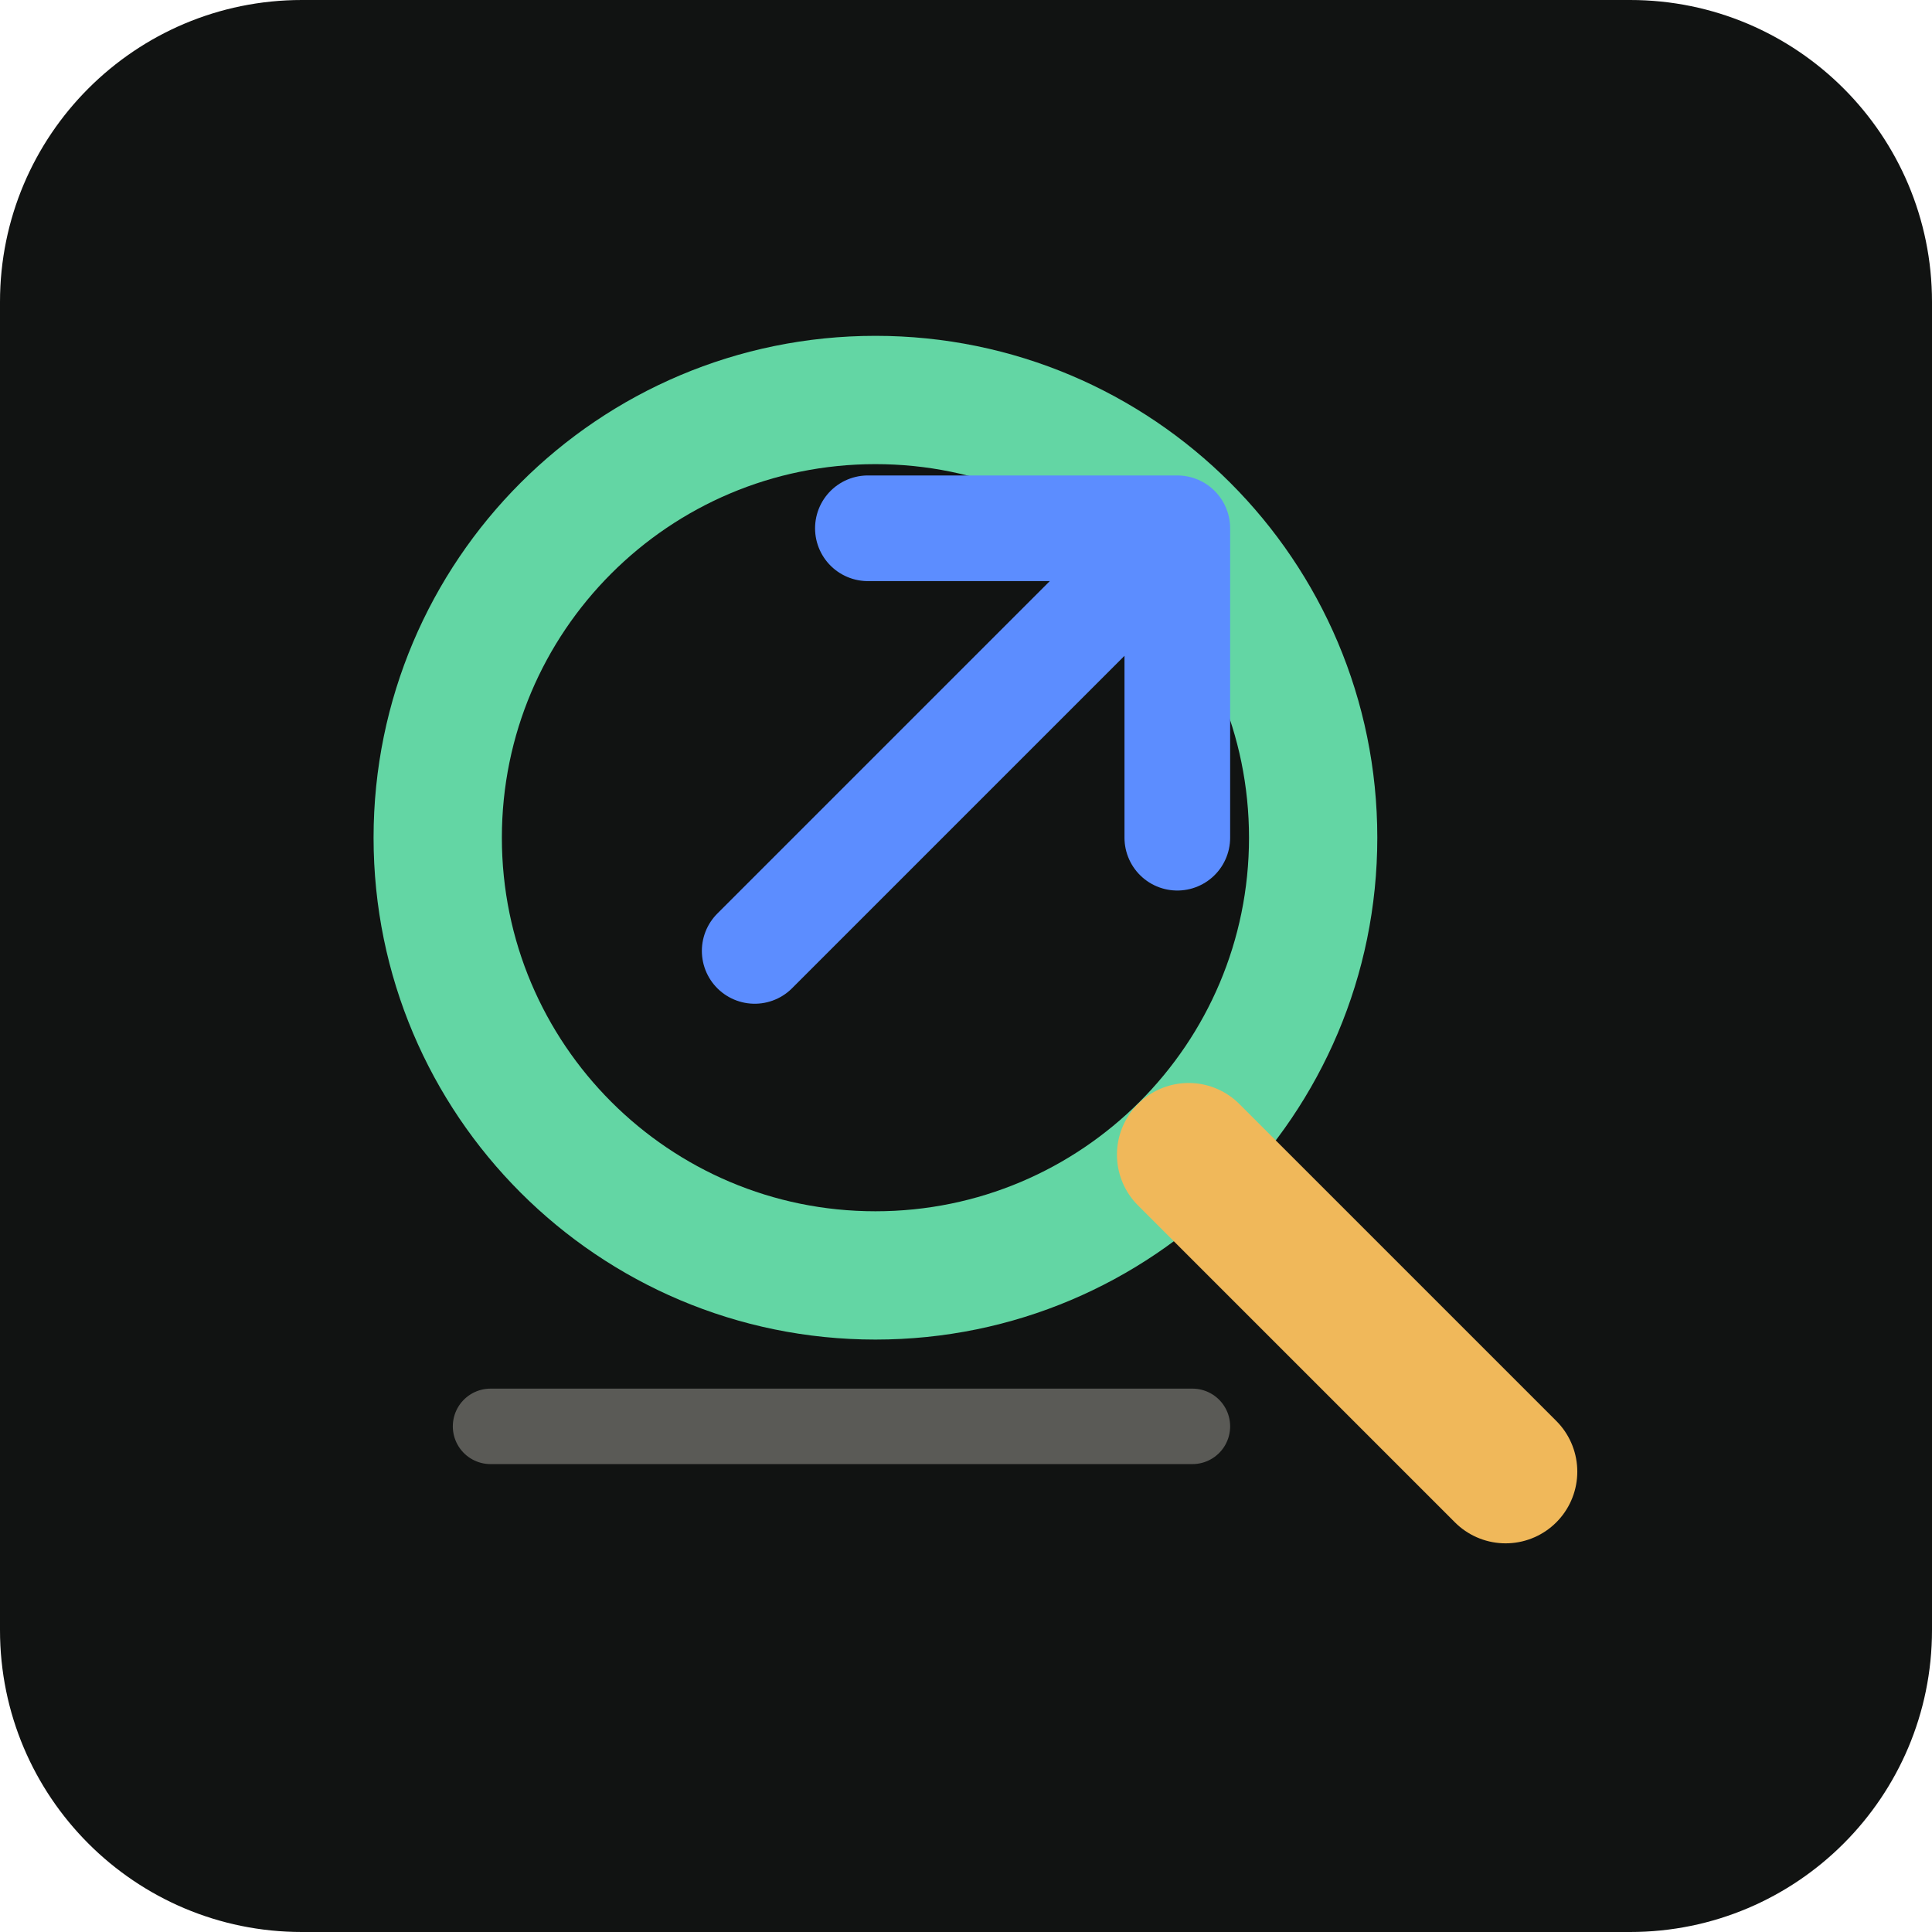
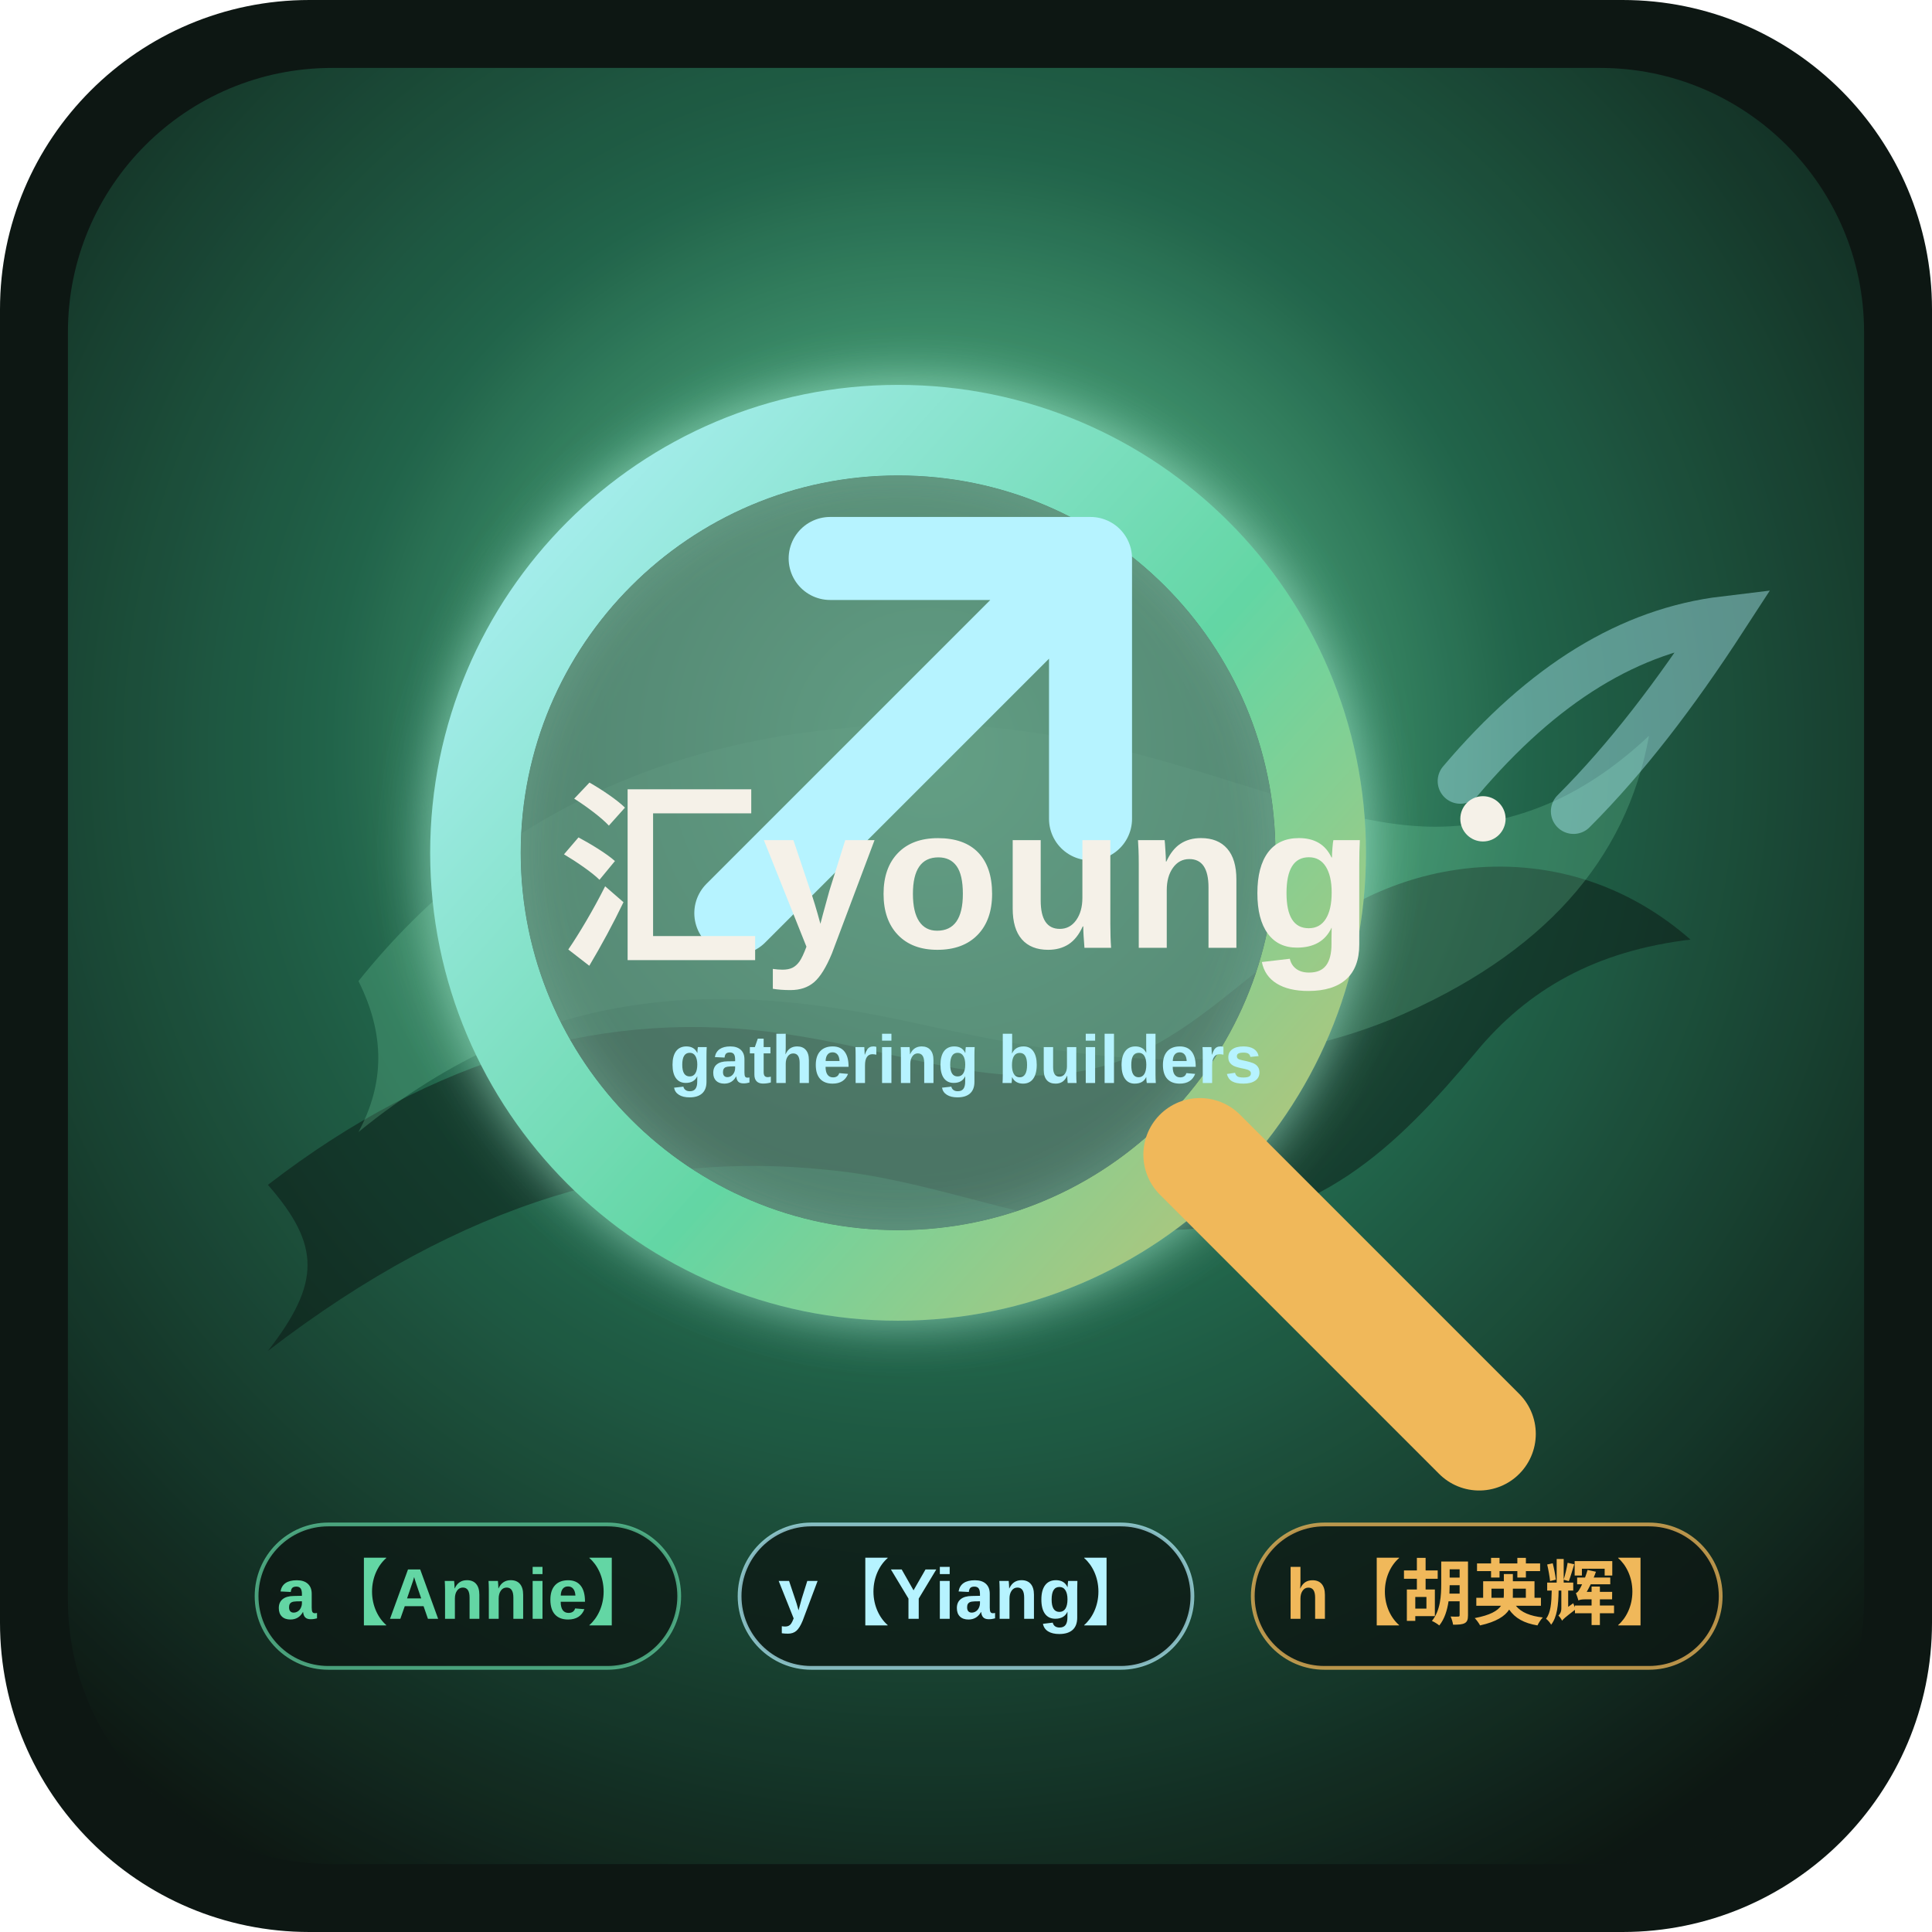
<svg xmlns="http://www.w3.org/2000/svg" width="512" height="512" viewBox="0 0 512 512" role="img" aria-labelledby="title desc">
-   <rect width="512" height="512" rx="80" fill="#111312" />
-   <circle cx="232" cy="222" r="116" fill="none" stroke="#63d6a4" stroke-width="34" />
-   <path d="M315 306l84 84" stroke="#f0b85a" stroke-width="38" stroke-linecap="round" />
-   <path d="M200 252l112-112m0 0v82m0-82h-82" fill="none" stroke="#5c8dff" stroke-width="28" stroke-linecap="round" stroke-linejoin="round" />
-   <path d="M130 378h186" stroke="#f5f1e8" stroke-opacity=".32" stroke-width="20" stroke-linecap="round" />
+   <defs>
+     <radialGradient id="lizardGlow" cx="48%" cy="38%" r="72%">
+       <stop offset="0%" stop-color="#7af0b5" />
+       <stop offset="46%" stop-color="#236a4f" />
+       <stop offset="100%" stop-color="#0d1713" />
+     </radialGradient>
+     <linearGradient id="lensLine" x1="104" y1="126" x2="398" y2="390" gradientUnits="userSpaceOnUse">
+       <stop stop-color="#b6f3ff" />
+       <stop offset="48%" stop-color="#63d6a4" />
+       <stop offset="100%" stop-color="#f0b85a" />
+     </linearGradient>
+     <filter id="softGlow" x="-30%" y="-30%" width="160%" height="160%">
+       <feGaussianBlur stdDeviation="7" result="blur" />
+       <feColorMatrix in="blur" type="matrix" values="0 0 0 0 0.38 0 0 0 0 0.84 0 0 0 0 0.64 0 0 0 .75 0" />
+       <feMerge>
+         <feMergeNode />
+         <feMergeNode in="SourceGraphic" />
+       </feMerge>
+     </filter>
+   </defs>
+   <rect width="512" height="512" rx="82" fill="#0d1713" />
+   <rect x="18" y="18" width="476" height="476" rx="70" fill="url(#lizardGlow)" opacity=".92" />
+   <path d="M71 314c44-34 90-47 137-40 35 5 63 19 94 5 28-13 47-45 88-49 22-2 42 5 58 19-25 3-43 13-57 30-21 25-42 46-81 47-33 1-59-13-91-16-48-5-96 8-148 48 14-18 14-28 0-44z" fill="#06100d" opacity=".46" />
+   <path d="M95 260c36-45 86-67 147-68 62-1 105 29 142 27 20-1 37-9 53-24-6 33-28 58-68 75-44 18-86 10-127 1-50-11-98-11-147 29 7-13 7-26 0-40z" fill="#8df7be" opacity=".2" />
+   <path d="M387 207c22-26 45-40 70-43-13 20-26 37-40 51" fill="none" stroke="#b6f3ff" stroke-opacity=".42" stroke-width="12" stroke-linecap="round" />
+   <circle cx="393" cy="217" r="6" fill="#f5f1e8" />
+   <circle cx="238" cy="226" r="112" fill="rgba(13,23,19,.52)" stroke="url(#lensLine)" stroke-width="24" filter="url(#softGlow)" />
+   <path d="M318 306l74 74" stroke="#f0b85a" stroke-width="30" stroke-linecap="round" />
+   <path d="M195 242l94-94m0 0v69m0-69h-69" fill="none" stroke="#b6f3ff" stroke-width="22" stroke-linecap="round" stroke-linejoin="round" />
+   <text x="256" y="252" text-anchor="middle" fill="#f5f1e8" font-family="'Segoe UI', 'Microsoft YaHei', Arial, sans-serif" font-size="54" font-weight="800" letter-spacing="0">汇young</text>
+   <text x="256" y="287" text-anchor="middle" fill="#b6f3ff" font-family="'Segoe UI', Arial, sans-serif" font-size="18" font-weight="700">gathering builders</text>
+   <g font-family="'Segoe UI', 'Microsoft YaHei', Arial, sans-serif" font-size="19" font-weight="800">
+     <rect x="68" y="404" width="112" height="38" rx="19" fill="#0d1713" fill-opacity=".76" stroke="#63d6a4" stroke-opacity=".7" />
+     <text x="124" y="429" text-anchor="middle" fill="#63d6a4">a【Annie】</text>
+     <rect x="196" y="404" width="120" height="38" rx="19" fill="#0d1713" fill-opacity=".76" stroke="#b6f3ff" stroke-opacity=".7" />
+     <text x="256" y="429" text-anchor="middle" fill="#b6f3ff">y【Yiang】</text>
+     <rect x="332" y="404" width="124" height="38" rx="19" fill="#0d1713" fill-opacity=".76" stroke="#f0b85a" stroke-opacity=".75" />
+     <text x="394" y="429" text-anchor="middle" fill="#f0b85a">h【胡英辉】</text>
+   </g>
</svg>
